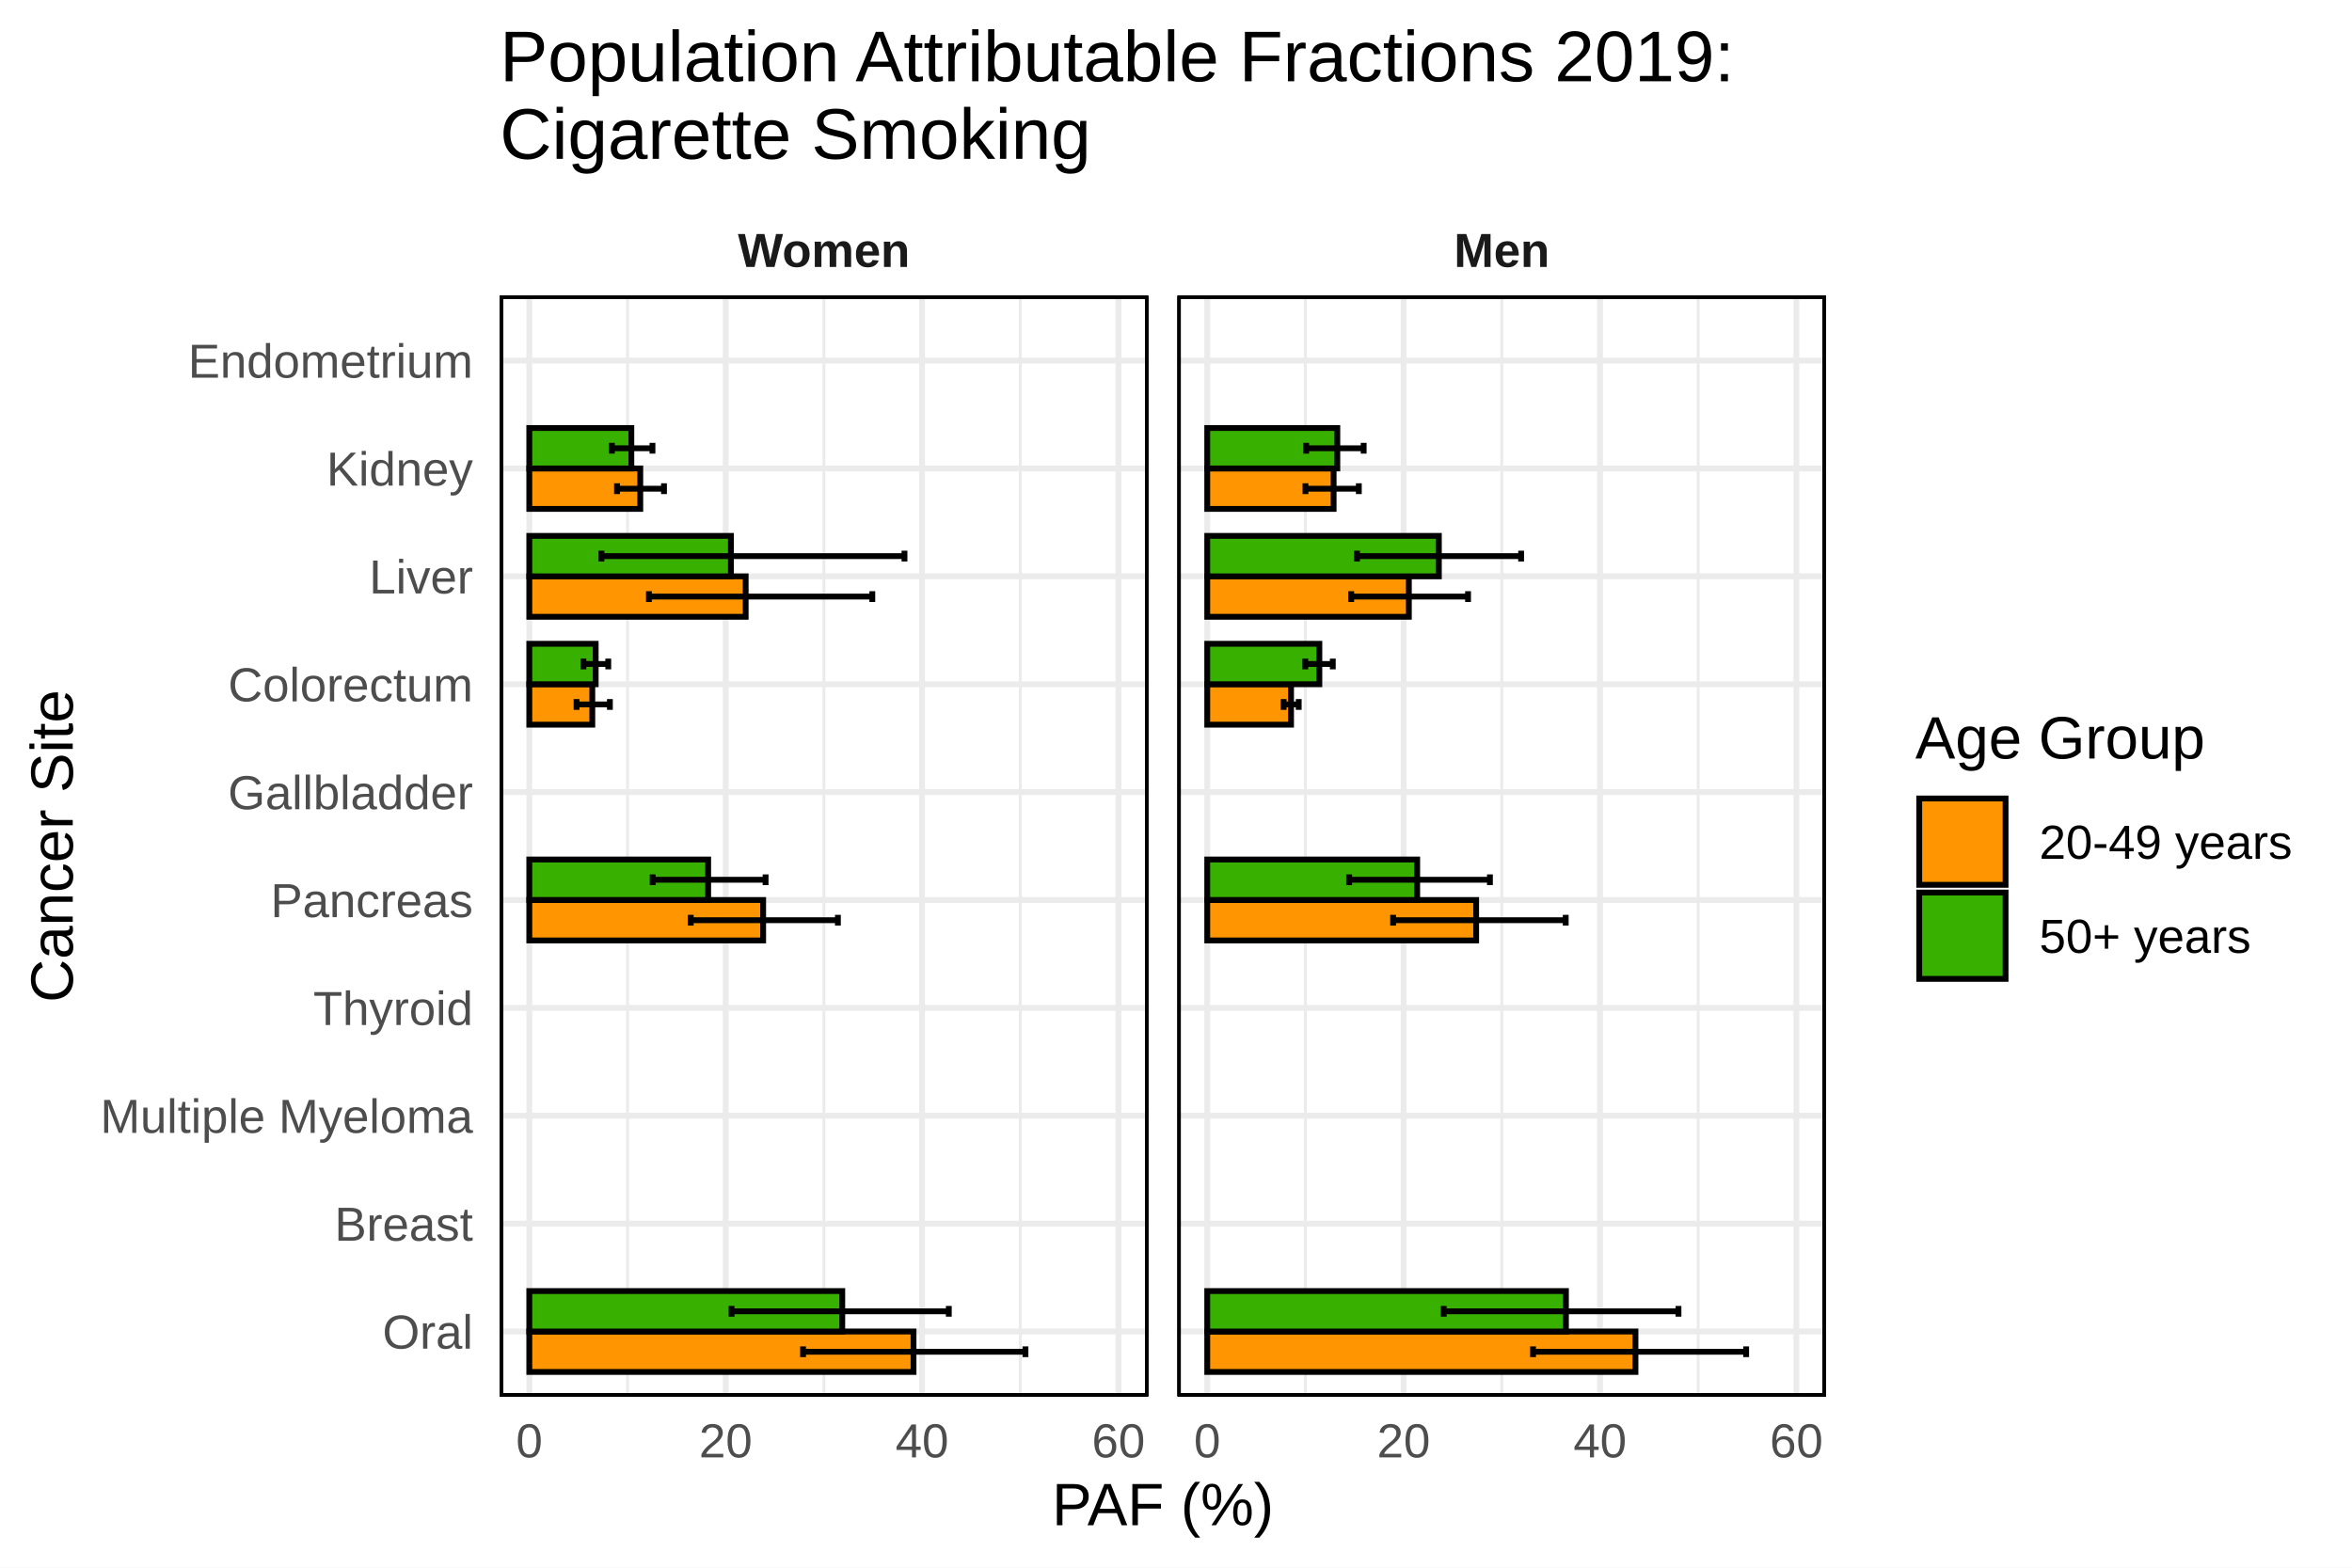
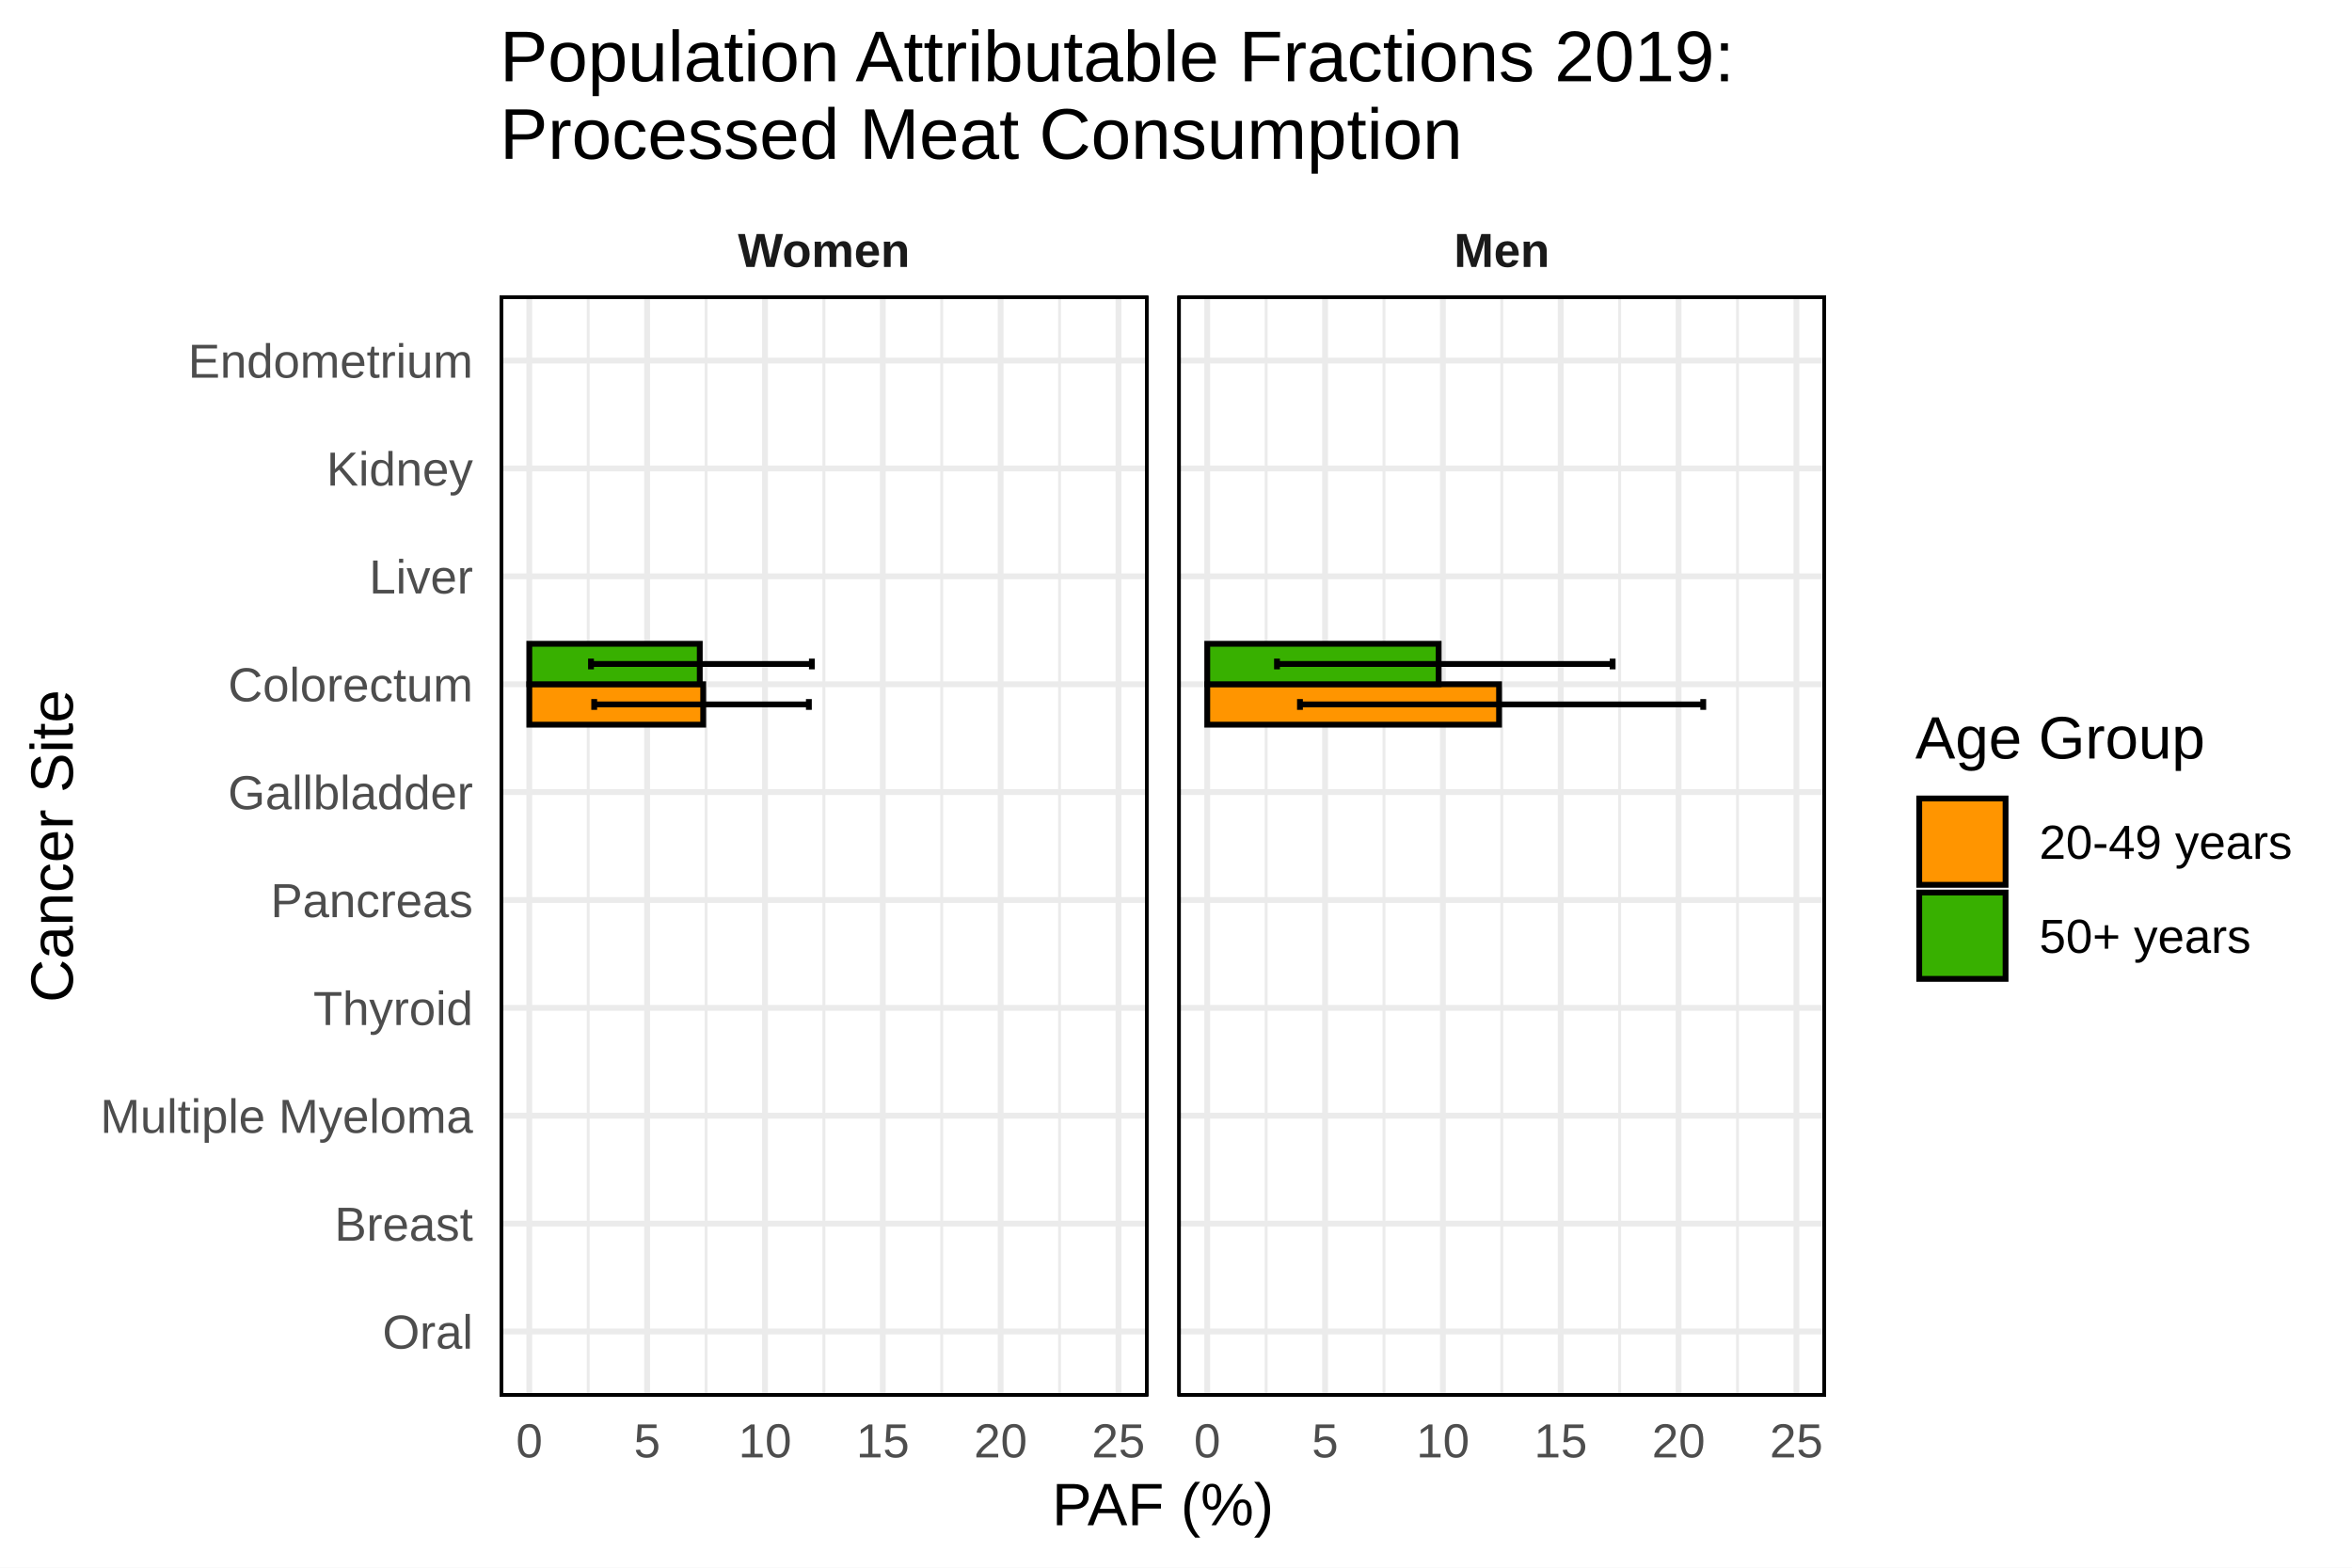
<svg xmlns="http://www.w3.org/2000/svg" class="svglite" width="432.00pt" height="288.00pt" viewBox="0 0 432.00 288.00">
  <defs>
    <style type="text/css">
    .svglite line, .svglite polyline, .svglite polygon, .svglite path, .svglite rect, .svglite circle {
      fill: none;
      stroke: #000000;
      stroke-linecap: round;
      stroke-linejoin: round;
      stroke-miterlimit: 10.00;
    }
    .svglite text {
      white-space: pre;
    }
  </style>
  </defs>
  <rect width="100%" height="100%" style="stroke: none; fill: #FFFFFF;" />
  <defs>
    <clipPath id="cpMC4wMHw0MzIuMDB8MC4wMHwyODguMDA=">
      <rect x="0.00" y="0.00" width="432.00" height="288.00" />
    </clipPath>
  </defs>
  <g clip-path="url(#cpMC4wMHw0MzIuMDB8MC4wMHwyODguMDA=)">
</g>
  <defs>
    <clipPath id="cpOTEuODF8MjEwLjg1fDU0LjM1fDI1Ni41MA==">
      <rect x="91.81" y="54.35" width="119.03" height="202.15" />
    </clipPath>
  </defs>
  <g clip-path="url(#cpOTEuODF8MjEwLjg1fDU0LjM1fDI1Ni41MA==)">
-     <polyline points="115.26,256.50 115.26,54.35 " style="stroke-width: 0.53; stroke: #EBEBEB; stroke-linecap: butt;" />
+     <polyline points="108.04,256.50 108.04,54.35 " style="stroke-width: 0.53; stroke: #EBEBEB; stroke-linecap: butt;" />
+     <polyline points="129.69,256.50 129.69,54.35 " style="stroke-width: 0.53; stroke: #EBEBEB; stroke-linecap: butt;" />
    <polyline points="151.33,256.50 151.33,54.35 " style="stroke-width: 0.53; stroke: #EBEBEB; stroke-linecap: butt;" />
-     <polyline points="187.40,256.50 187.40,54.35 " style="stroke-width: 0.53; stroke: #EBEBEB; stroke-linecap: butt;" />
+     <polyline points="172.97,256.50 172.97,54.35 " style="stroke-width: 0.53; stroke: #EBEBEB; stroke-linecap: butt;" />
+     <polyline points="194.61,256.50 194.61,54.35 " style="stroke-width: 0.53; stroke: #EBEBEB; stroke-linecap: butt;" />
    <polyline points="91.81,244.61 210.85,244.61 " style="stroke-width: 1.07; stroke: #EBEBEB; stroke-linecap: butt;" />
    <polyline points="91.81,224.79 210.85,224.79 " style="stroke-width: 1.07; stroke: #EBEBEB; stroke-linecap: butt;" />
    <polyline points="91.81,204.97 210.85,204.97 " style="stroke-width: 1.07; stroke: #EBEBEB; stroke-linecap: butt;" />
    <polyline points="91.81,185.16 210.85,185.16 " style="stroke-width: 1.07; stroke: #EBEBEB; stroke-linecap: butt;" />
    <polyline points="91.81,165.34 210.85,165.34 " style="stroke-width: 1.07; stroke: #EBEBEB; stroke-linecap: butt;" />
    <polyline points="91.81,145.52 210.85,145.52 " style="stroke-width: 1.07; stroke: #EBEBEB; stroke-linecap: butt;" />
    <polyline points="91.81,125.70 210.85,125.70 " style="stroke-width: 1.07; stroke: #EBEBEB; stroke-linecap: butt;" />
    <polyline points="91.81,105.88 210.85,105.88 " style="stroke-width: 1.07; stroke: #EBEBEB; stroke-linecap: butt;" />
    <polyline points="91.81,86.06 210.85,86.06 " style="stroke-width: 1.07; stroke: #EBEBEB; stroke-linecap: butt;" />
    <polyline points="91.81,66.24 210.85,66.24 " style="stroke-width: 1.07; stroke: #EBEBEB; stroke-linecap: butt;" />
    <polyline points="97.22,256.50 97.22,54.35 " style="stroke-width: 1.07; stroke: #EBEBEB; stroke-linecap: butt;" />
-     <polyline points="133.29,256.50 133.29,54.35 " style="stroke-width: 1.07; stroke: #EBEBEB; stroke-linecap: butt;" />
-     <polyline points="169.36,256.50 169.36,54.35 " style="stroke-width: 1.07; stroke: #EBEBEB; stroke-linecap: butt;" />
+     <polyline points="118.86,256.50 118.86,54.35 " style="stroke-width: 1.07; stroke: #EBEBEB; stroke-linecap: butt;" />
+     <polyline points="140.51,256.50 140.51,54.35 " style="stroke-width: 1.07; stroke: #EBEBEB; stroke-linecap: butt;" />
+     <polyline points="162.15,256.50 162.15,54.35 " style="stroke-width: 1.07; stroke: #EBEBEB; stroke-linecap: butt;" />
+     <polyline points="183.79,256.50 183.79,54.35 " style="stroke-width: 1.07; stroke: #EBEBEB; stroke-linecap: butt;" />
    <polyline points="205.43,256.50 205.43,54.35 " style="stroke-width: 1.07; stroke: #EBEBEB; stroke-linecap: butt;" />
    <rect x="97.22" y="224.79" width="0.00" height="7.43" style="stroke-width: 1.07; stroke-linecap: butt; stroke-linejoin: miter; fill: #FF9500;" />
    <rect x="97.22" y="217.36" width="0.00" height="7.43" style="stroke-width: 1.07; stroke-linecap: butt; stroke-linejoin: miter; fill: #38B000;" />
-     <rect x="97.22" y="125.70" width="11.57" height="7.43" style="stroke-width: 1.07; stroke-linecap: butt; stroke-linejoin: miter; fill: #FF9500;" />
-     <rect x="97.22" y="118.27" width="12.19" height="7.43" style="stroke-width: 1.07; stroke-linecap: butt; stroke-linejoin: miter; fill: #38B000;" />
+     <rect x="97.22" y="125.70" width="31.94" height="7.43" style="stroke-width: 1.07; stroke-linecap: butt; stroke-linejoin: miter; fill: #FF9500;" />
+     <rect x="97.22" y="118.27" width="31.31" height="7.43" style="stroke-width: 1.07; stroke-linecap: butt; stroke-linejoin: miter; fill: #38B000;" />
    <rect x="97.22" y="66.24" width="0.00" height="7.43" style="stroke-width: 1.07; stroke-linecap: butt; stroke-linejoin: miter; fill: #FF9500;" />
    <rect x="97.22" y="58.81" width="0.00" height="7.43" style="stroke-width: 1.07; stroke-linecap: butt; stroke-linejoin: miter; fill: #38B000;" />
    <rect x="97.22" y="145.52" width="0.00" height="7.43" style="stroke-width: 1.07; stroke-linecap: butt; stroke-linejoin: miter; fill: #FF9500;" />
    <rect x="97.22" y="138.09" width="0.00" height="7.43" style="stroke-width: 1.07; stroke-linecap: butt; stroke-linejoin: miter; fill: #38B000;" />
-     <rect x="97.22" y="86.06" width="20.38" height="7.43" style="stroke-width: 1.07; stroke-linecap: butt; stroke-linejoin: miter; fill: #FF9500;" />
-     <rect x="97.22" y="78.63" width="18.74" height="7.43" style="stroke-width: 1.07; stroke-linecap: butt; stroke-linejoin: miter; fill: #38B000;" />
-     <rect x="97.22" y="105.88" width="39.74" height="7.43" style="stroke-width: 1.07; stroke-linecap: butt; stroke-linejoin: miter; fill: #FF9500;" />
-     <rect x="97.22" y="98.45" width="37.03" height="7.43" style="stroke-width: 1.07; stroke-linecap: butt; stroke-linejoin: miter; fill: #38B000;" />
+     <rect x="97.22" y="86.06" width="0.00" height="7.43" style="stroke-width: 1.07; stroke-linecap: butt; stroke-linejoin: miter; fill: #FF9500;" />
+     <rect x="97.22" y="78.63" width="0.00" height="7.43" style="stroke-width: 1.07; stroke-linecap: butt; stroke-linejoin: miter; fill: #38B000;" />
+     <rect x="97.22" y="105.88" width="0.00" height="7.43" style="stroke-width: 1.07; stroke-linecap: butt; stroke-linejoin: miter; fill: #FF9500;" />
+     <rect x="97.22" y="98.45" width="0.00" height="7.43" style="stroke-width: 1.07; stroke-linecap: butt; stroke-linejoin: miter; fill: #38B000;" />
    <rect x="97.22" y="204.97" width="0.00" height="7.43" style="stroke-width: 1.07; stroke-linecap: butt; stroke-linejoin: miter; fill: #FF9500;" />
    <rect x="97.22" y="197.54" width="0.00" height="7.43" style="stroke-width: 1.07; stroke-linecap: butt; stroke-linejoin: miter; fill: #38B000;" />
-     <rect x="97.22" y="244.61" width="70.57" height="7.43" style="stroke-width: 1.07; stroke-linecap: butt; stroke-linejoin: miter; fill: #FF9500;" />
-     <rect x="97.22" y="237.18" width="57.48" height="7.43" style="stroke-width: 1.07; stroke-linecap: butt; stroke-linejoin: miter; fill: #38B000;" />
-     <rect x="97.22" y="165.34" width="42.95" height="7.43" style="stroke-width: 1.07; stroke-linecap: butt; stroke-linejoin: miter; fill: #FF9500;" />
-     <rect x="97.22" y="157.90" width="32.85" height="7.43" style="stroke-width: 1.07; stroke-linecap: butt; stroke-linejoin: miter; fill: #38B000;" />
+     <rect x="97.22" y="244.61" width="0.00" height="7.43" style="stroke-width: 1.07; stroke-linecap: butt; stroke-linejoin: miter; fill: #FF9500;" />
+     <rect x="97.22" y="237.18" width="0.00" height="7.43" style="stroke-width: 1.07; stroke-linecap: butt; stroke-linejoin: miter; fill: #38B000;" />
+     <rect x="97.22" y="165.34" width="0.00" height="7.43" style="stroke-width: 1.07; stroke-linecap: butt; stroke-linejoin: miter; fill: #FF9500;" />
+     <rect x="97.22" y="157.90" width="0.00" height="7.43" style="stroke-width: 1.07; stroke-linecap: butt; stroke-linejoin: miter; fill: #38B000;" />
    <rect x="97.22" y="185.16" width="0.00" height="7.43" style="stroke-width: 1.07; stroke-linecap: butt; stroke-linejoin: miter; fill: #FF9500;" />
    <rect x="97.22" y="177.72" width="0.00" height="7.43" style="stroke-width: 1.07; stroke-linecap: butt; stroke-linejoin: miter; fill: #38B000;" />
-     <polyline points="112.02,130.41 112.02,128.42 " style="stroke-width: 1.07; stroke-linecap: butt;" />
-     <polyline points="112.02,129.41 105.90,129.41 " style="stroke-width: 1.07; stroke-linecap: butt;" />
-     <polyline points="105.90,130.41 105.90,128.42 " style="stroke-width: 1.07; stroke-linecap: butt;" />
-     <polyline points="111.72,122.97 111.72,120.99 " style="stroke-width: 1.07; stroke-linecap: butt;" />
-     <polyline points="111.72,121.98 107.16,121.98 " style="stroke-width: 1.07; stroke-linecap: butt;" />
-     <polyline points="107.16,122.97 107.16,120.99 " style="stroke-width: 1.07; stroke-linecap: butt;" />
-     <polyline points="121.96,90.77 121.96,88.79 " style="stroke-width: 1.07; stroke-linecap: butt;" />
-     <polyline points="121.96,89.78 113.33,89.78 " style="stroke-width: 1.07; stroke-linecap: butt;" />
-     <polyline points="113.33,90.77 113.33,88.79 " style="stroke-width: 1.07; stroke-linecap: butt;" />
-     <polyline points="119.84,83.34 119.84,81.35 " style="stroke-width: 1.07; stroke-linecap: butt;" />
-     <polyline points="119.84,82.35 112.39,82.35 " style="stroke-width: 1.07; stroke-linecap: butt;" />
-     <polyline points="112.39,83.34 112.39,81.35 " style="stroke-width: 1.07; stroke-linecap: butt;" />
-     <polyline points="160.22,110.59 160.22,108.61 " style="stroke-width: 1.07; stroke-linecap: butt;" />
-     <polyline points="160.22,109.60 119.19,109.60 " style="stroke-width: 1.07; stroke-linecap: butt;" />
-     <polyline points="119.19,110.59 119.19,108.61 " style="stroke-width: 1.07; stroke-linecap: butt;" />
-     <polyline points="166.13,103.15 166.13,101.17 " style="stroke-width: 1.07; stroke-linecap: butt;" />
-     <polyline points="166.13,102.16 110.47,102.16 " style="stroke-width: 1.07; stroke-linecap: butt;" />
-     <polyline points="110.47,103.15 110.47,101.17 " style="stroke-width: 1.07; stroke-linecap: butt;" />
-     <polyline points="188.35,249.32 188.35,247.34 " style="stroke-width: 1.07; stroke-linecap: butt;" />
-     <polyline points="188.35,248.33 147.50,248.33 " style="stroke-width: 1.07; stroke-linecap: butt;" />
-     <polyline points="147.50,249.32 147.50,247.34 " style="stroke-width: 1.07; stroke-linecap: butt;" />
-     <polyline points="174.27,241.89 174.27,239.91 " style="stroke-width: 1.07; stroke-linecap: butt;" />
-     <polyline points="174.27,240.90 134.37,240.90 " style="stroke-width: 1.07; stroke-linecap: butt;" />
-     <polyline points="134.37,241.89 134.37,239.91 " style="stroke-width: 1.07; stroke-linecap: butt;" />
-     <polyline points="153.90,170.04 153.90,168.06 " style="stroke-width: 1.07; stroke-linecap: butt;" />
-     <polyline points="153.90,169.05 126.87,169.05 " style="stroke-width: 1.07; stroke-linecap: butt;" />
-     <polyline points="126.87,170.04 126.87,168.06 " style="stroke-width: 1.07; stroke-linecap: butt;" />
-     <polyline points="140.62,162.61 140.62,160.63 " style="stroke-width: 1.07; stroke-linecap: butt;" />
-     <polyline points="140.62,161.62 119.88,161.62 " style="stroke-width: 1.07; stroke-linecap: butt;" />
-     <polyline points="119.88,162.61 119.88,160.63 " style="stroke-width: 1.07; stroke-linecap: butt;" />
+     <polyline points="148.57,130.41 148.57,128.42 " style="stroke-width: 1.07; stroke-linecap: butt;" />
+     <polyline points="148.57,129.41 109.14,129.41 " style="stroke-width: 1.07; stroke-linecap: butt;" />
+     <polyline points="109.14,130.41 109.14,128.42 " style="stroke-width: 1.07; stroke-linecap: butt;" />
+     <polyline points="149.12,122.97 149.12,120.99 " style="stroke-width: 1.07; stroke-linecap: butt;" />
+     <polyline points="149.12,121.98 108.55,121.98 " style="stroke-width: 1.07; stroke-linecap: butt;" />
+     <polyline points="108.55,122.97 108.55,120.99 " style="stroke-width: 1.07; stroke-linecap: butt;" />
    <rect x="91.81" y="54.35" width="119.03" height="202.15" style="stroke-width: 1.07; stroke-linecap: butt; stroke-linejoin: miter;" />
    <rect x="91.81" y="54.35" width="119.03" height="202.15" style="stroke-width: 1.07; stroke-linecap: butt; stroke-linejoin: miter;" />
    <rect x="91.81" y="54.35" width="119.03" height="202.15" style="stroke-width: 1.07; stroke-linecap: butt; stroke-linejoin: miter;" />
    <rect x="91.81" y="54.35" width="119.03" height="202.15" style="stroke-width: 1.07; stroke-linecap: butt; stroke-linejoin: miter;" />
    <rect x="91.81" y="54.35" width="119.03" height="202.15" style="stroke-width: 1.07; stroke-linecap: butt; stroke-linejoin: miter;" />
    <rect x="91.81" y="54.35" width="119.03" height="202.15" style="stroke-width: 1.07; stroke-linecap: butt; stroke-linejoin: miter;" />
    <rect x="91.81" y="54.35" width="119.03" height="202.15" style="stroke-width: 1.07; stroke-linecap: butt; stroke-linejoin: miter;" />
    <rect x="91.81" y="54.35" width="119.03" height="202.15" style="stroke-width: 1.07; stroke-linecap: butt; stroke-linejoin: miter;" />
    <rect x="91.81" y="54.35" width="119.03" height="202.15" style="stroke-width: 1.07; stroke-linecap: butt; stroke-linejoin: miter;" />
    <rect x="91.81" y="54.35" width="119.03" height="202.15" style="stroke-width: 1.07; stroke-linecap: butt; stroke-linejoin: miter;" />
    <rect x="91.81" y="54.35" width="119.03" height="202.15" style="stroke-width: 1.07; stroke-linecap: butt; stroke-linejoin: miter;" />
    <rect x="91.81" y="54.35" width="119.03" height="202.15" style="stroke-width: 1.07; stroke-linecap: butt; stroke-linejoin: miter;" />
    <rect x="91.81" y="54.35" width="119.03" height="202.15" style="stroke-width: 1.07; stroke-linecap: butt; stroke-linejoin: miter;" />
    <rect x="91.81" y="54.35" width="119.03" height="202.15" style="stroke-width: 1.07; stroke-linecap: butt; stroke-linejoin: miter;" />
    <rect x="91.81" y="54.35" width="119.03" height="202.15" style="stroke-width: 1.07; stroke-linecap: butt; stroke-linejoin: miter;" />
    <rect x="91.81" y="54.35" width="119.03" height="202.15" style="stroke-width: 1.07; stroke-linecap: butt; stroke-linejoin: miter;" />
    <rect x="91.81" y="54.35" width="119.03" height="202.15" style="stroke-width: 1.07; stroke-linecap: butt; stroke-linejoin: miter;" />
    <rect x="91.81" y="54.35" width="119.03" height="202.15" style="stroke-width: 1.07; stroke-linecap: butt; stroke-linejoin: miter;" />
    <rect x="91.81" y="54.35" width="119.03" height="202.15" style="stroke-width: 1.07; stroke-linecap: butt; stroke-linejoin: miter;" />
    <rect x="91.81" y="54.35" width="119.03" height="202.15" style="stroke-width: 1.07; stroke-linecap: butt; stroke-linejoin: miter;" />
  </g>
  <g clip-path="url(#cpMC4wMHw0MzIuMDB8MC4wMHwyODguMDA=)">
</g>
  <defs>
    <clipPath id="cpMjE2LjMzfDMzNS4zNnw1NC4zNXwyNTYuNTA=">
      <rect x="216.33" y="54.35" width="119.03" height="202.15" />
    </clipPath>
  </defs>
  <g clip-path="url(#cpMjE2LjMzfDMzNS4zNnw1NC4zNXwyNTYuNTA=)">
-     <polyline points="239.77,256.50 239.77,54.35 " style="stroke-width: 0.53; stroke: #EBEBEB; stroke-linecap: butt;" />
+     <polyline points="232.56,256.50 232.56,54.35 " style="stroke-width: 0.53; stroke: #EBEBEB; stroke-linecap: butt;" />
+     <polyline points="254.20,256.50 254.20,54.35 " style="stroke-width: 0.53; stroke: #EBEBEB; stroke-linecap: butt;" />
    <polyline points="275.84,256.50 275.84,54.35 " style="stroke-width: 0.53; stroke: #EBEBEB; stroke-linecap: butt;" />
-     <polyline points="311.91,256.50 311.91,54.35 " style="stroke-width: 0.53; stroke: #EBEBEB; stroke-linecap: butt;" />
+     <polyline points="297.49,256.50 297.49,54.35 " style="stroke-width: 0.53; stroke: #EBEBEB; stroke-linecap: butt;" />
+     <polyline points="319.13,256.50 319.13,54.35 " style="stroke-width: 0.53; stroke: #EBEBEB; stroke-linecap: butt;" />
    <polyline points="216.33,244.61 335.36,244.61 " style="stroke-width: 1.07; stroke: #EBEBEB; stroke-linecap: butt;" />
    <polyline points="216.33,224.79 335.36,224.79 " style="stroke-width: 1.07; stroke: #EBEBEB; stroke-linecap: butt;" />
    <polyline points="216.33,204.97 335.36,204.97 " style="stroke-width: 1.07; stroke: #EBEBEB; stroke-linecap: butt;" />
    <polyline points="216.33,185.16 335.36,185.16 " style="stroke-width: 1.07; stroke: #EBEBEB; stroke-linecap: butt;" />
    <polyline points="216.33,165.34 335.36,165.34 " style="stroke-width: 1.07; stroke: #EBEBEB; stroke-linecap: butt;" />
    <polyline points="216.33,145.52 335.36,145.52 " style="stroke-width: 1.07; stroke: #EBEBEB; stroke-linecap: butt;" />
    <polyline points="216.33,125.70 335.36,125.70 " style="stroke-width: 1.07; stroke: #EBEBEB; stroke-linecap: butt;" />
    <polyline points="216.33,105.88 335.36,105.88 " style="stroke-width: 1.07; stroke: #EBEBEB; stroke-linecap: butt;" />
    <polyline points="216.33,86.06 335.36,86.06 " style="stroke-width: 1.07; stroke: #EBEBEB; stroke-linecap: butt;" />
    <polyline points="216.33,66.24 335.36,66.24 " style="stroke-width: 1.07; stroke: #EBEBEB; stroke-linecap: butt;" />
    <polyline points="221.74,256.50 221.74,54.35 " style="stroke-width: 1.07; stroke: #EBEBEB; stroke-linecap: butt;" />
-     <polyline points="257.81,256.50 257.81,54.35 " style="stroke-width: 1.07; stroke: #EBEBEB; stroke-linecap: butt;" />
-     <polyline points="293.88,256.50 293.88,54.35 " style="stroke-width: 1.07; stroke: #EBEBEB; stroke-linecap: butt;" />
+     <polyline points="243.38,256.50 243.38,54.35 " style="stroke-width: 1.07; stroke: #EBEBEB; stroke-linecap: butt;" />
+     <polyline points="265.02,256.50 265.02,54.35 " style="stroke-width: 1.07; stroke: #EBEBEB; stroke-linecap: butt;" />
+     <polyline points="286.66,256.50 286.66,54.35 " style="stroke-width: 1.07; stroke: #EBEBEB; stroke-linecap: butt;" />
+     <polyline points="308.31,256.50 308.31,54.35 " style="stroke-width: 1.07; stroke: #EBEBEB; stroke-linecap: butt;" />
    <polyline points="329.95,256.50 329.95,54.35 " style="stroke-width: 1.07; stroke: #EBEBEB; stroke-linecap: butt;" />
    <rect x="221.74" y="224.79" width="0.00" height="7.43" style="stroke-width: 1.07; stroke-linecap: butt; stroke-linejoin: miter; fill: #FF9500;" />
    <rect x="221.74" y="217.36" width="0.00" height="7.43" style="stroke-width: 1.07; stroke-linecap: butt; stroke-linejoin: miter; fill: #38B000;" />
-     <rect x="221.74" y="125.70" width="15.39" height="7.43" style="stroke-width: 1.07; stroke-linecap: butt; stroke-linejoin: miter; fill: #FF9500;" />
-     <rect x="221.74" y="118.27" width="20.59" height="7.43" style="stroke-width: 1.07; stroke-linecap: butt; stroke-linejoin: miter; fill: #38B000;" />
+     <rect x="221.74" y="125.70" width="53.60" height="7.43" style="stroke-width: 1.07; stroke-linecap: butt; stroke-linejoin: miter; fill: #FF9500;" />
+     <rect x="221.74" y="118.27" width="42.50" height="7.43" style="stroke-width: 1.07; stroke-linecap: butt; stroke-linejoin: miter; fill: #38B000;" />
    <rect x="221.74" y="66.24" width="0.00" height="7.43" style="stroke-width: 1.07; stroke-linecap: butt; stroke-linejoin: miter; fill: #FF9500;" />
    <rect x="221.74" y="58.81" width="0.00" height="7.43" style="stroke-width: 1.07; stroke-linecap: butt; stroke-linejoin: miter; fill: #38B000;" />
    <rect x="221.74" y="145.52" width="0.00" height="7.43" style="stroke-width: 1.07; stroke-linecap: butt; stroke-linejoin: miter; fill: #FF9500;" />
    <rect x="221.74" y="138.09" width="0.00" height="7.43" style="stroke-width: 1.07; stroke-linecap: butt; stroke-linejoin: miter; fill: #38B000;" />
-     <rect x="221.74" y="86.06" width="23.21" height="7.43" style="stroke-width: 1.07; stroke-linecap: butt; stroke-linejoin: miter; fill: #FF9500;" />
-     <rect x="221.74" y="78.63" width="23.89" height="7.43" style="stroke-width: 1.07; stroke-linecap: butt; stroke-linejoin: miter; fill: #38B000;" />
-     <rect x="221.74" y="105.88" width="37.03" height="7.43" style="stroke-width: 1.07; stroke-linecap: butt; stroke-linejoin: miter; fill: #FF9500;" />
-     <rect x="221.74" y="98.45" width="42.54" height="7.43" style="stroke-width: 1.07; stroke-linecap: butt; stroke-linejoin: miter; fill: #38B000;" />
+     <rect x="221.74" y="86.06" width="0.00" height="7.43" style="stroke-width: 1.07; stroke-linecap: butt; stroke-linejoin: miter; fill: #FF9500;" />
+     <rect x="221.74" y="78.63" width="0.00" height="7.43" style="stroke-width: 1.07; stroke-linecap: butt; stroke-linejoin: miter; fill: #38B000;" />
+     <rect x="221.74" y="105.88" width="0.00" height="7.43" style="stroke-width: 1.07; stroke-linecap: butt; stroke-linejoin: miter; fill: #FF9500;" />
+     <rect x="221.74" y="98.45" width="0.00" height="7.43" style="stroke-width: 1.07; stroke-linecap: butt; stroke-linejoin: miter; fill: #38B000;" />
    <rect x="221.74" y="204.97" width="0.00" height="7.43" style="stroke-width: 1.07; stroke-linecap: butt; stroke-linejoin: miter; fill: #FF9500;" />
    <rect x="221.74" y="197.54" width="0.00" height="7.43" style="stroke-width: 1.07; stroke-linecap: butt; stroke-linejoin: miter; fill: #38B000;" />
-     <rect x="221.74" y="244.61" width="78.65" height="7.43" style="stroke-width: 1.07; stroke-linecap: butt; stroke-linejoin: miter; fill: #FF9500;" />
-     <rect x="221.74" y="237.18" width="65.88" height="7.43" style="stroke-width: 1.07; stroke-linecap: butt; stroke-linejoin: miter; fill: #38B000;" />
-     <rect x="221.74" y="165.34" width="49.39" height="7.43" style="stroke-width: 1.07; stroke-linecap: butt; stroke-linejoin: miter; fill: #FF9500;" />
-     <rect x="221.74" y="157.90" width="38.56" height="7.43" style="stroke-width: 1.07; stroke-linecap: butt; stroke-linejoin: miter; fill: #38B000;" />
+     <rect x="221.74" y="244.61" width="0.00" height="7.43" style="stroke-width: 1.07; stroke-linecap: butt; stroke-linejoin: miter; fill: #FF9500;" />
+     <rect x="221.74" y="237.18" width="0.00" height="7.43" style="stroke-width: 1.07; stroke-linecap: butt; stroke-linejoin: miter; fill: #38B000;" />
+     <rect x="221.74" y="165.34" width="0.00" height="7.43" style="stroke-width: 1.07; stroke-linecap: butt; stroke-linejoin: miter; fill: #FF9500;" />
+     <rect x="221.74" y="157.90" width="0.00" height="7.43" style="stroke-width: 1.07; stroke-linecap: butt; stroke-linejoin: miter; fill: #38B000;" />
    <rect x="221.74" y="185.16" width="0.00" height="7.43" style="stroke-width: 1.07; stroke-linecap: butt; stroke-linejoin: miter; fill: #FF9500;" />
    <rect x="221.74" y="177.72" width="0.00" height="7.43" style="stroke-width: 1.07; stroke-linecap: butt; stroke-linejoin: miter; fill: #38B000;" />
-     <polyline points="238.54,130.41 238.54,128.42 " style="stroke-width: 1.07; stroke-linecap: butt;" />
-     <polyline points="238.54,129.41 235.77,129.41 " style="stroke-width: 1.07; stroke-linecap: butt;" />
-     <polyline points="235.77,130.41 235.77,128.42 " style="stroke-width: 1.07; stroke-linecap: butt;" />
-     <polyline points="244.80,122.97 244.80,120.99 " style="stroke-width: 1.07; stroke-linecap: butt;" />
-     <polyline points="244.80,121.98 239.75,121.98 " style="stroke-width: 1.07; stroke-linecap: butt;" />
-     <polyline points="239.75,122.97 239.75,120.99 " style="stroke-width: 1.07; stroke-linecap: butt;" />
-     <polyline points="249.58,90.77 249.58,88.79 " style="stroke-width: 1.07; stroke-linecap: butt;" />
-     <polyline points="249.58,89.78 239.78,89.78 " style="stroke-width: 1.07; stroke-linecap: butt;" />
-     <polyline points="239.78,90.77 239.78,88.79 " style="stroke-width: 1.07; stroke-linecap: butt;" />
-     <polyline points="250.47,83.34 250.47,81.35 " style="stroke-width: 1.07; stroke-linecap: butt;" />
-     <polyline points="250.47,82.35 239.91,82.35 " style="stroke-width: 1.07; stroke-linecap: butt;" />
-     <polyline points="239.91,83.34 239.91,81.35 " style="stroke-width: 1.07; stroke-linecap: butt;" />
-     <polyline points="269.64,110.59 269.64,108.61 " style="stroke-width: 1.07; stroke-linecap: butt;" />
-     <polyline points="269.64,109.60 248.18,109.60 " style="stroke-width: 1.07; stroke-linecap: butt;" />
-     <polyline points="248.18,110.59 248.18,108.61 " style="stroke-width: 1.07; stroke-linecap: butt;" />
-     <polyline points="279.39,103.15 279.39,101.17 " style="stroke-width: 1.07; stroke-linecap: butt;" />
-     <polyline points="279.39,102.16 249.25,102.16 " style="stroke-width: 1.07; stroke-linecap: butt;" />
-     <polyline points="249.25,103.15 249.25,101.17 " style="stroke-width: 1.07; stroke-linecap: butt;" />
-     <polyline points="320.72,249.32 320.72,247.34 " style="stroke-width: 1.07; stroke-linecap: butt;" />
-     <polyline points="320.72,248.33 281.58,248.33 " style="stroke-width: 1.07; stroke-linecap: butt;" />
-     <polyline points="281.58,249.32 281.58,247.34 " style="stroke-width: 1.07; stroke-linecap: butt;" />
-     <polyline points="308.29,241.89 308.29,239.91 " style="stroke-width: 1.07; stroke-linecap: butt;" />
-     <polyline points="308.29,240.90 265.18,240.90 " style="stroke-width: 1.07; stroke-linecap: butt;" />
-     <polyline points="265.18,241.89 265.18,239.91 " style="stroke-width: 1.07; stroke-linecap: butt;" />
-     <polyline points="287.58,170.04 287.58,168.06 " style="stroke-width: 1.07; stroke-linecap: butt;" />
-     <polyline points="287.58,169.05 255.88,169.05 " style="stroke-width: 1.07; stroke-linecap: butt;" />
-     <polyline points="255.88,170.04 255.88,168.06 " style="stroke-width: 1.07; stroke-linecap: butt;" />
-     <polyline points="273.66,162.61 273.66,160.63 " style="stroke-width: 1.07; stroke-linecap: butt;" />
-     <polyline points="273.66,161.62 247.80,161.62 " style="stroke-width: 1.07; stroke-linecap: butt;" />
-     <polyline points="247.80,162.61 247.80,160.63 " style="stroke-width: 1.07; stroke-linecap: butt;" />
+     <polyline points="312.84,130.41 312.84,128.42 " style="stroke-width: 1.07; stroke-linecap: butt;" />
+     <polyline points="312.84,129.41 238.77,129.41 " style="stroke-width: 1.07; stroke-linecap: butt;" />
+     <polyline points="238.77,130.41 238.77,128.42 " style="stroke-width: 1.07; stroke-linecap: butt;" />
+     <polyline points="296.20,122.97 296.20,120.99 " style="stroke-width: 1.07; stroke-linecap: butt;" />
+     <polyline points="296.20,121.98 234.55,121.98 " style="stroke-width: 1.07; stroke-linecap: butt;" />
+     <polyline points="234.55,122.97 234.55,120.99 " style="stroke-width: 1.07; stroke-linecap: butt;" />
    <rect x="216.33" y="54.35" width="119.03" height="202.15" style="stroke-width: 1.07; stroke-linecap: butt; stroke-linejoin: miter;" />
    <rect x="216.33" y="54.35" width="119.03" height="202.15" style="stroke-width: 1.07; stroke-linecap: butt; stroke-linejoin: miter;" />
    <rect x="216.33" y="54.35" width="119.03" height="202.15" style="stroke-width: 1.07; stroke-linecap: butt; stroke-linejoin: miter;" />
    <rect x="216.33" y="54.35" width="119.03" height="202.15" style="stroke-width: 1.07; stroke-linecap: butt; stroke-linejoin: miter;" />
    <rect x="216.33" y="54.35" width="119.03" height="202.15" style="stroke-width: 1.07; stroke-linecap: butt; stroke-linejoin: miter;" />
    <rect x="216.33" y="54.35" width="119.03" height="202.15" style="stroke-width: 1.07; stroke-linecap: butt; stroke-linejoin: miter;" />
    <rect x="216.33" y="54.35" width="119.03" height="202.15" style="stroke-width: 1.07; stroke-linecap: butt; stroke-linejoin: miter;" />
    <rect x="216.33" y="54.35" width="119.03" height="202.15" style="stroke-width: 1.07; stroke-linecap: butt; stroke-linejoin: miter;" />
    <rect x="216.33" y="54.35" width="119.03" height="202.15" style="stroke-width: 1.07; stroke-linecap: butt; stroke-linejoin: miter;" />
    <rect x="216.33" y="54.35" width="119.03" height="202.15" style="stroke-width: 1.07; stroke-linecap: butt; stroke-linejoin: miter;" />
    <rect x="216.33" y="54.35" width="119.03" height="202.15" style="stroke-width: 1.07; stroke-linecap: butt; stroke-linejoin: miter;" />
    <rect x="216.33" y="54.35" width="119.03" height="202.15" style="stroke-width: 1.07; stroke-linecap: butt; stroke-linejoin: miter;" />
    <rect x="216.33" y="54.35" width="119.03" height="202.15" style="stroke-width: 1.07; stroke-linecap: butt; stroke-linejoin: miter;" />
    <rect x="216.33" y="54.35" width="119.03" height="202.15" style="stroke-width: 1.07; stroke-linecap: butt; stroke-linejoin: miter;" />
    <rect x="216.33" y="54.35" width="119.03" height="202.15" style="stroke-width: 1.07; stroke-linecap: butt; stroke-linejoin: miter;" />
    <rect x="216.33" y="54.35" width="119.03" height="202.15" style="stroke-width: 1.07; stroke-linecap: butt; stroke-linejoin: miter;" />
    <rect x="216.33" y="54.35" width="119.03" height="202.15" style="stroke-width: 1.07; stroke-linecap: butt; stroke-linejoin: miter;" />
    <rect x="216.33" y="54.35" width="119.03" height="202.15" style="stroke-width: 1.07; stroke-linecap: butt; stroke-linejoin: miter;" />
    <rect x="216.33" y="54.35" width="119.03" height="202.15" style="stroke-width: 1.07; stroke-linecap: butt; stroke-linejoin: miter;" />
    <rect x="216.33" y="54.35" width="119.03" height="202.15" style="stroke-width: 1.07; stroke-linecap: butt; stroke-linejoin: miter;" />
  </g>
  <g clip-path="url(#cpMC4wMHw0MzIuMDB8MC4wMHwyODguMDA=)">
</g>
  <defs>
    <clipPath id="cpOTEuODF8MjEwLjg1fDM3LjQzfDU0LjM1">
      <rect x="91.81" y="37.43" width="119.03" height="16.92" />
    </clipPath>
  </defs>
  <g clip-path="url(#cpOTEuODF8MjEwLjg1fDM3LjQzfDU0LjM1)">
    <text x="151.33" y="49.04" text-anchor="middle" style="font-size: 8.80px; font-weight: bold;fill: #1A1A1A; font-family: &quot;Arial&quot;;" textLength="31.61px" lengthAdjust="spacingAndGlyphs">Women</text>
  </g>
  <g clip-path="url(#cpMC4wMHw0MzIuMDB8MC4wMHwyODguMDA=)">
</g>
  <defs>
    <clipPath id="cpMjE2LjMzfDMzNS4zNnwzNy40M3w1NC4zNQ==">
      <rect x="216.33" y="37.43" width="119.03" height="16.92" />
    </clipPath>
  </defs>
  <g clip-path="url(#cpMjE2LjMzfDMzNS4zNnwzNy40M3w1NC4zNQ==)">
    <text x="275.84" y="49.04" text-anchor="middle" style="font-size: 8.80px; font-weight: bold;fill: #1A1A1A; font-family: &quot;Arial&quot;;" textLength="17.60px" lengthAdjust="spacingAndGlyphs">Men</text>
  </g>
  <g clip-path="url(#cpMC4wMHw0MzIuMDB8MC4wMHwyODguMDA=)">
    <text x="97.22" y="267.74" text-anchor="middle" style="font-size: 8.80px;fill: #4D4D4D; font-family: &quot;Arial&quot;;" textLength="4.90px" lengthAdjust="spacingAndGlyphs">0</text>
-     <text x="133.29" y="267.74" text-anchor="middle" style="font-size: 8.80px;fill: #4D4D4D; font-family: &quot;Arial&quot;;" textLength="9.79px" lengthAdjust="spacingAndGlyphs">20</text>
-     <text x="169.36" y="267.74" text-anchor="middle" style="font-size: 8.80px;fill: #4D4D4D; font-family: &quot;Arial&quot;;" textLength="9.79px" lengthAdjust="spacingAndGlyphs">40</text>
-     <text x="205.43" y="267.74" text-anchor="middle" style="font-size: 8.80px;fill: #4D4D4D; font-family: &quot;Arial&quot;;" textLength="9.79px" lengthAdjust="spacingAndGlyphs">60</text>
+     <text x="118.86" y="267.74" text-anchor="middle" style="font-size: 8.80px;fill: #4D4D4D; font-family: &quot;Arial&quot;;" textLength="4.90px" lengthAdjust="spacingAndGlyphs">5</text>
+     <text x="140.51" y="267.74" text-anchor="middle" style="font-size: 8.80px;fill: #4D4D4D; font-family: &quot;Arial&quot;;" textLength="9.79px" lengthAdjust="spacingAndGlyphs">10</text>
+     <text x="162.15" y="267.74" text-anchor="middle" style="font-size: 8.80px;fill: #4D4D4D; font-family: &quot;Arial&quot;;" textLength="9.79px" lengthAdjust="spacingAndGlyphs">15</text>
+     <text x="183.79" y="267.74" text-anchor="middle" style="font-size: 8.80px;fill: #4D4D4D; font-family: &quot;Arial&quot;;" textLength="9.79px" lengthAdjust="spacingAndGlyphs">20</text>
+     <text x="205.43" y="267.74" text-anchor="middle" style="font-size: 8.80px;fill: #4D4D4D; font-family: &quot;Arial&quot;;" textLength="9.79px" lengthAdjust="spacingAndGlyphs">25</text>
    <text x="221.74" y="267.74" text-anchor="middle" style="font-size: 8.80px;fill: #4D4D4D; font-family: &quot;Arial&quot;;" textLength="4.90px" lengthAdjust="spacingAndGlyphs">0</text>
-     <text x="257.81" y="267.74" text-anchor="middle" style="font-size: 8.80px;fill: #4D4D4D; font-family: &quot;Arial&quot;;" textLength="9.79px" lengthAdjust="spacingAndGlyphs">20</text>
-     <text x="293.88" y="267.74" text-anchor="middle" style="font-size: 8.80px;fill: #4D4D4D; font-family: &quot;Arial&quot;;" textLength="9.79px" lengthAdjust="spacingAndGlyphs">40</text>
-     <text x="329.95" y="267.74" text-anchor="middle" style="font-size: 8.80px;fill: #4D4D4D; font-family: &quot;Arial&quot;;" textLength="9.79px" lengthAdjust="spacingAndGlyphs">60</text>
+     <text x="243.38" y="267.74" text-anchor="middle" style="font-size: 8.80px;fill: #4D4D4D; font-family: &quot;Arial&quot;;" textLength="4.90px" lengthAdjust="spacingAndGlyphs">5</text>
+     <text x="265.02" y="267.74" text-anchor="middle" style="font-size: 8.80px;fill: #4D4D4D; font-family: &quot;Arial&quot;;" textLength="9.79px" lengthAdjust="spacingAndGlyphs">10</text>
+     <text x="286.66" y="267.74" text-anchor="middle" style="font-size: 8.80px;fill: #4D4D4D; font-family: &quot;Arial&quot;;" textLength="9.79px" lengthAdjust="spacingAndGlyphs">15</text>
+     <text x="308.31" y="267.74" text-anchor="middle" style="font-size: 8.80px;fill: #4D4D4D; font-family: &quot;Arial&quot;;" textLength="9.79px" lengthAdjust="spacingAndGlyphs">20</text>
+     <text x="329.95" y="267.74" text-anchor="middle" style="font-size: 8.80px;fill: #4D4D4D; font-family: &quot;Arial&quot;;" textLength="9.79px" lengthAdjust="spacingAndGlyphs">25</text>
    <text x="86.88" y="247.76" text-anchor="end" style="font-size: 8.80px;fill: #4D4D4D; font-family: &quot;Arial&quot;;" textLength="16.62px" lengthAdjust="spacingAndGlyphs">Oral</text>
    <text x="86.88" y="227.94" text-anchor="end" style="font-size: 8.80px;fill: #4D4D4D; font-family: &quot;Arial&quot;;" textLength="25.44px" lengthAdjust="spacingAndGlyphs">Breast</text>
    <text x="86.88" y="208.12" text-anchor="end" style="font-size: 8.80px;fill: #4D4D4D; font-family: &quot;Arial&quot;;" textLength="68.46px" lengthAdjust="spacingAndGlyphs">Multiple Myeloma</text>
    <text x="86.88" y="188.31" text-anchor="end" style="font-size: 8.80px;fill: #4D4D4D; font-family: &quot;Arial&quot;;" textLength="29.34px" lengthAdjust="spacingAndGlyphs">Thyroid</text>
    <text x="86.88" y="168.49" text-anchor="end" style="font-size: 8.80px;fill: #4D4D4D; font-family: &quot;Arial&quot;;" textLength="37.18px" lengthAdjust="spacingAndGlyphs">Pancreas</text>
    <text x="86.88" y="148.67" text-anchor="end" style="font-size: 8.80px;fill: #4D4D4D; font-family: &quot;Arial&quot;;" textLength="45.01px" lengthAdjust="spacingAndGlyphs">Gallbladder</text>
    <text x="86.88" y="128.85" text-anchor="end" style="font-size: 8.80px;fill: #4D4D4D; font-family: &quot;Arial&quot;;" textLength="44.99px" lengthAdjust="spacingAndGlyphs">Colorectum</text>
    <text x="86.88" y="109.03" text-anchor="end" style="font-size: 8.80px;fill: #4D4D4D; font-family: &quot;Arial&quot;;" textLength="19.07px" lengthAdjust="spacingAndGlyphs">Liver</text>
    <text x="86.88" y="89.21" text-anchor="end" style="font-size: 8.80px;fill: #4D4D4D; font-family: &quot;Arial&quot;;" textLength="26.91px" lengthAdjust="spacingAndGlyphs">Kidney</text>
    <text x="86.88" y="69.39" text-anchor="end" style="font-size: 8.80px;fill: #4D4D4D; font-family: &quot;Arial&quot;;" textLength="52.34px" lengthAdjust="spacingAndGlyphs">Endometrium</text>
    <text x="213.59" y="280.20" text-anchor="middle" style="font-size: 11.00px; font-family: &quot;Arial&quot;;" textLength="40.75px" lengthAdjust="spacingAndGlyphs">PAF (%)</text>
    <text transform="translate(13.36,155.43) rotate(-90)" text-anchor="middle" style="font-size: 11.00px; font-family: &quot;Arial&quot;;" textLength="57.48px" lengthAdjust="spacingAndGlyphs">Cancer Site</text>
    <text x="351.80" y="139.35" style="font-size: 11.00px; font-family: &quot;Arial&quot;;" textLength="53.22px" lengthAdjust="spacingAndGlyphs">Age Group</text>
    <rect x="352.51" y="146.69" width="15.86" height="15.86" style="stroke-width: 1.07; stroke-linecap: butt; stroke-linejoin: miter; fill: #FF9500;" />
    <rect x="352.51" y="163.97" width="15.86" height="15.86" style="stroke-width: 1.07; stroke-linecap: butt; stroke-linejoin: miter; fill: #38B000;" />
    <text x="374.56" y="157.77" style="font-size: 8.80px; font-family: &quot;Arial&quot;;" textLength="46.48px" lengthAdjust="spacingAndGlyphs">20-49 years</text>
    <text x="374.56" y="175.05" style="font-size: 8.80px; font-family: &quot;Arial&quot;;" textLength="38.90px" lengthAdjust="spacingAndGlyphs">50+ years</text>
    <text x="91.81" y="14.93" style="font-size: 13.20px; font-family: &quot;Arial&quot;;" textLength="226.60px" lengthAdjust="spacingAndGlyphs">Population Attributable Fractions 2019:</text>
-     <text x="91.81" y="29.18" style="font-size: 13.20px; font-family: &quot;Arial&quot;;" textLength="108.51px" lengthAdjust="spacingAndGlyphs">Cigarette Smoking</text>
+     <text x="91.81" y="29.18" style="font-size: 13.20px; font-family: &quot;Arial&quot;;" textLength="176.70px" lengthAdjust="spacingAndGlyphs">Processed Meat Consumption</text>
  </g>
</svg>
